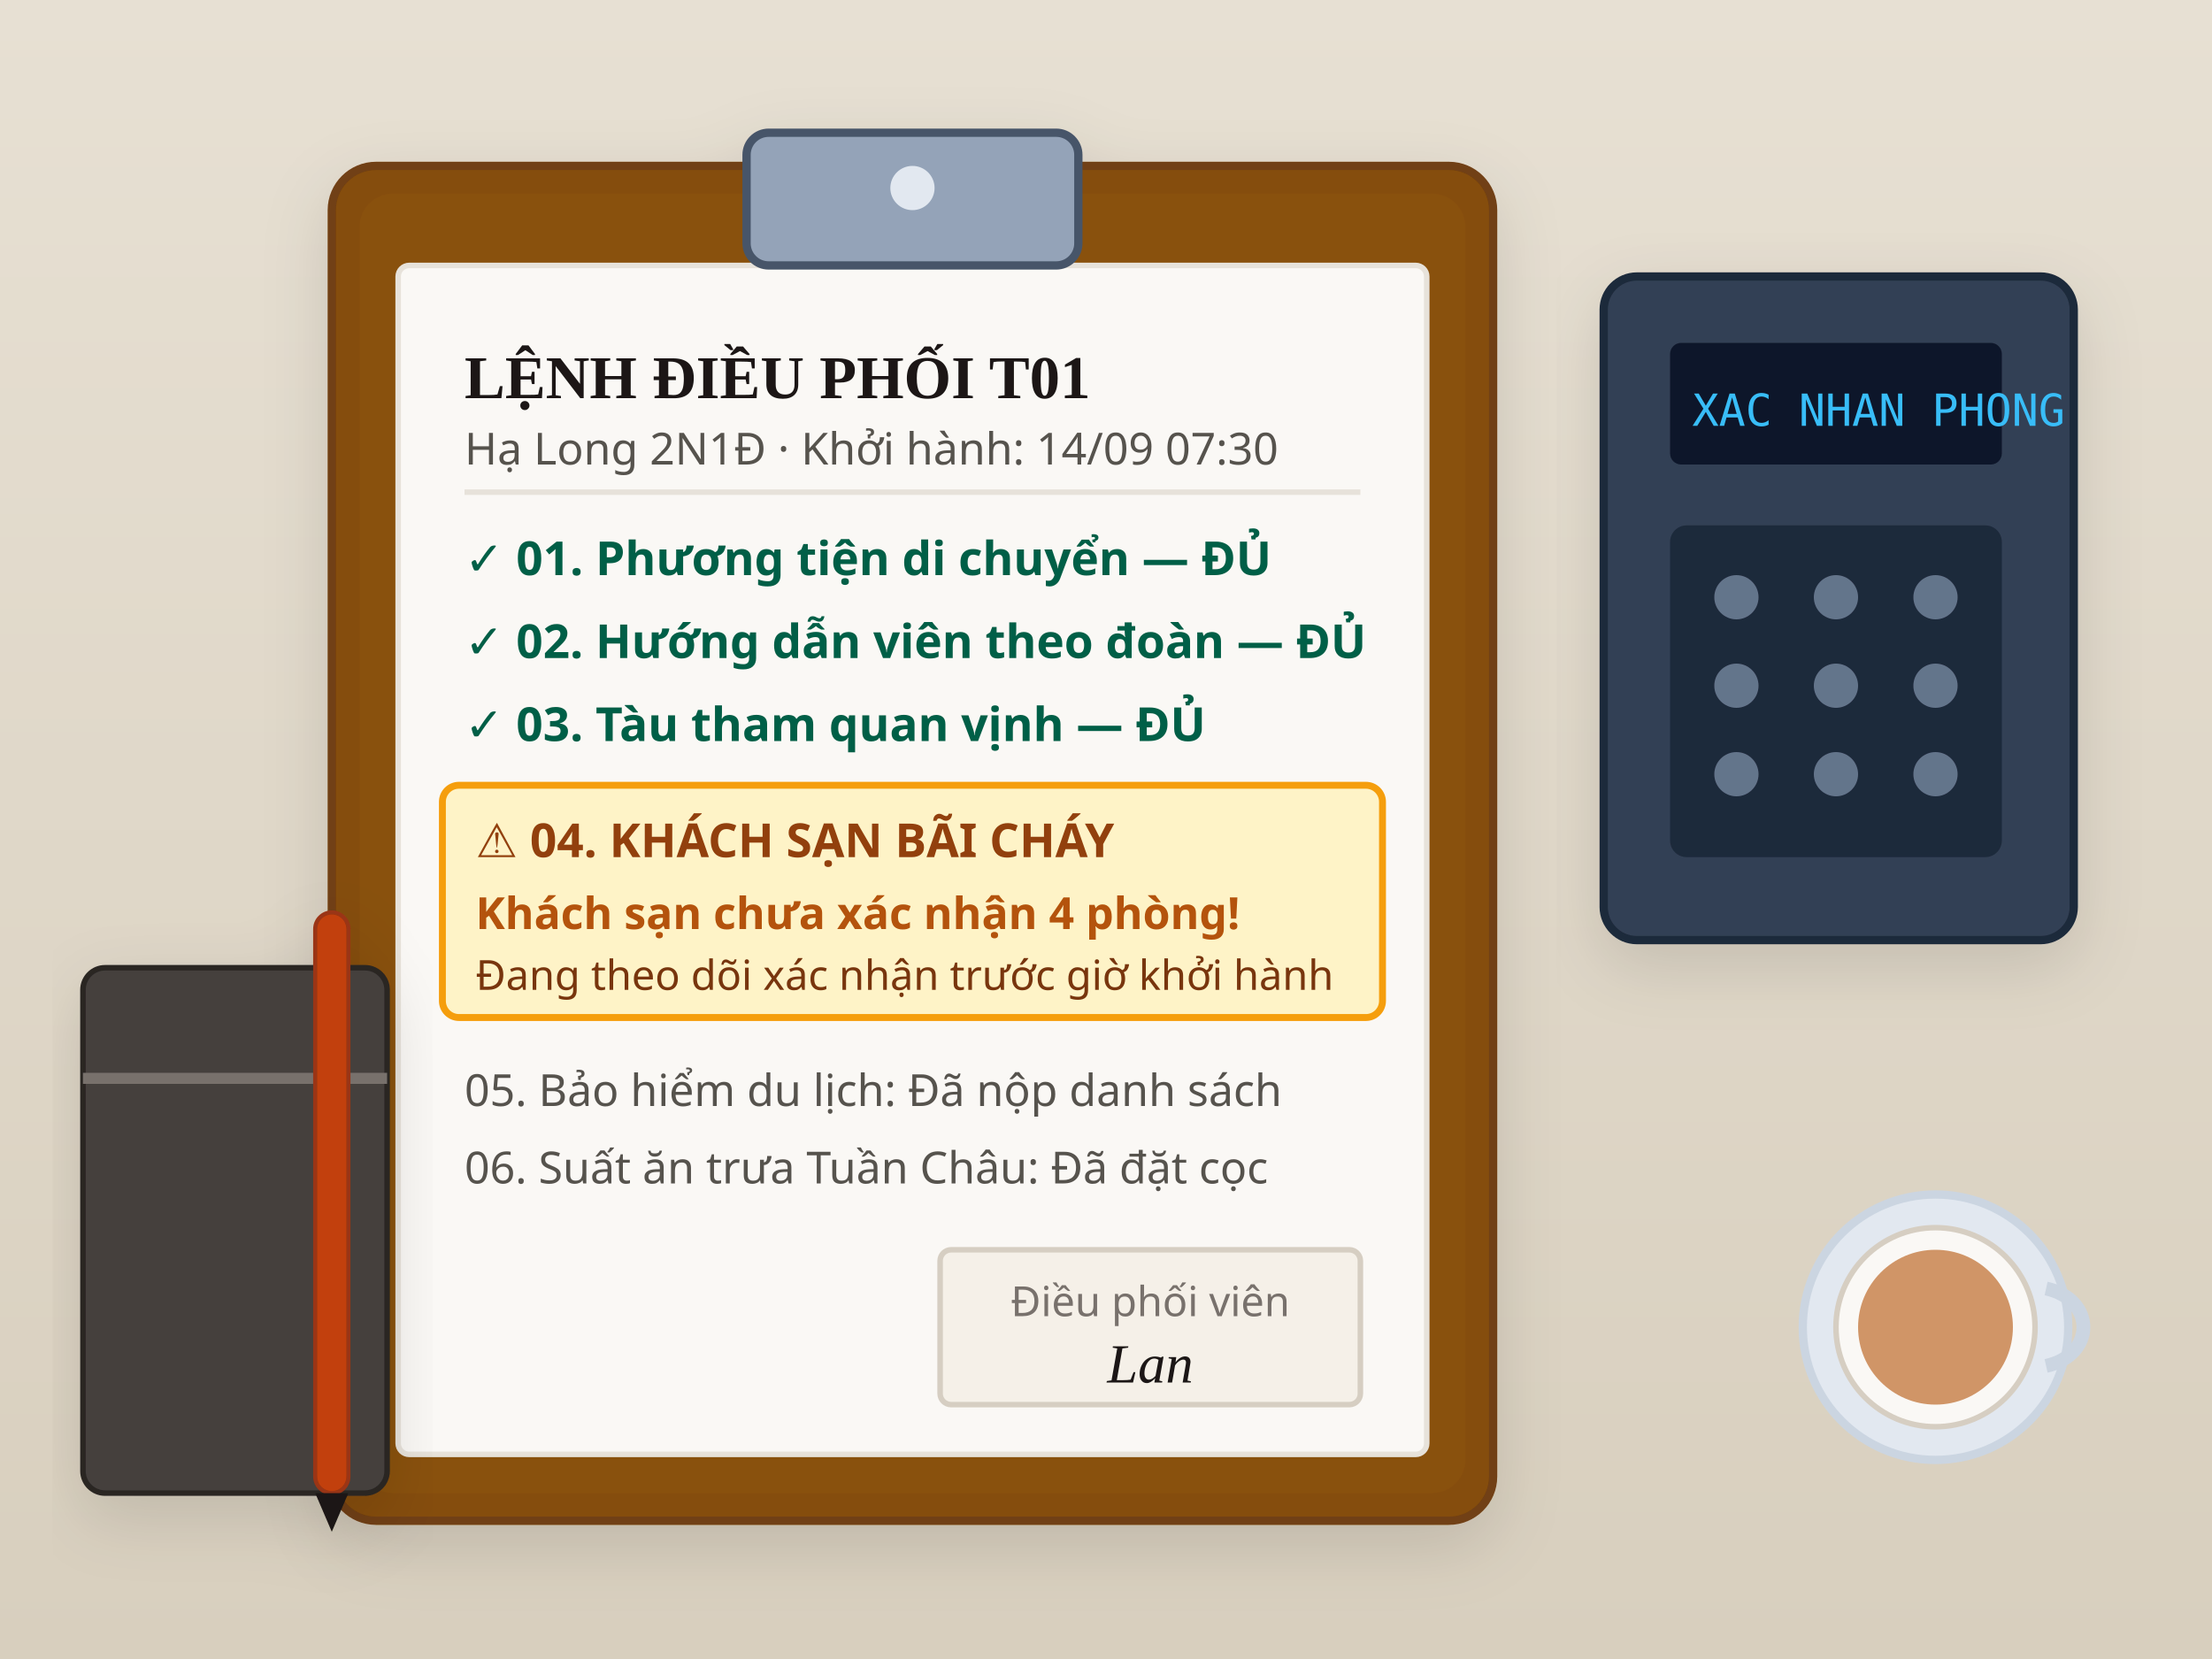
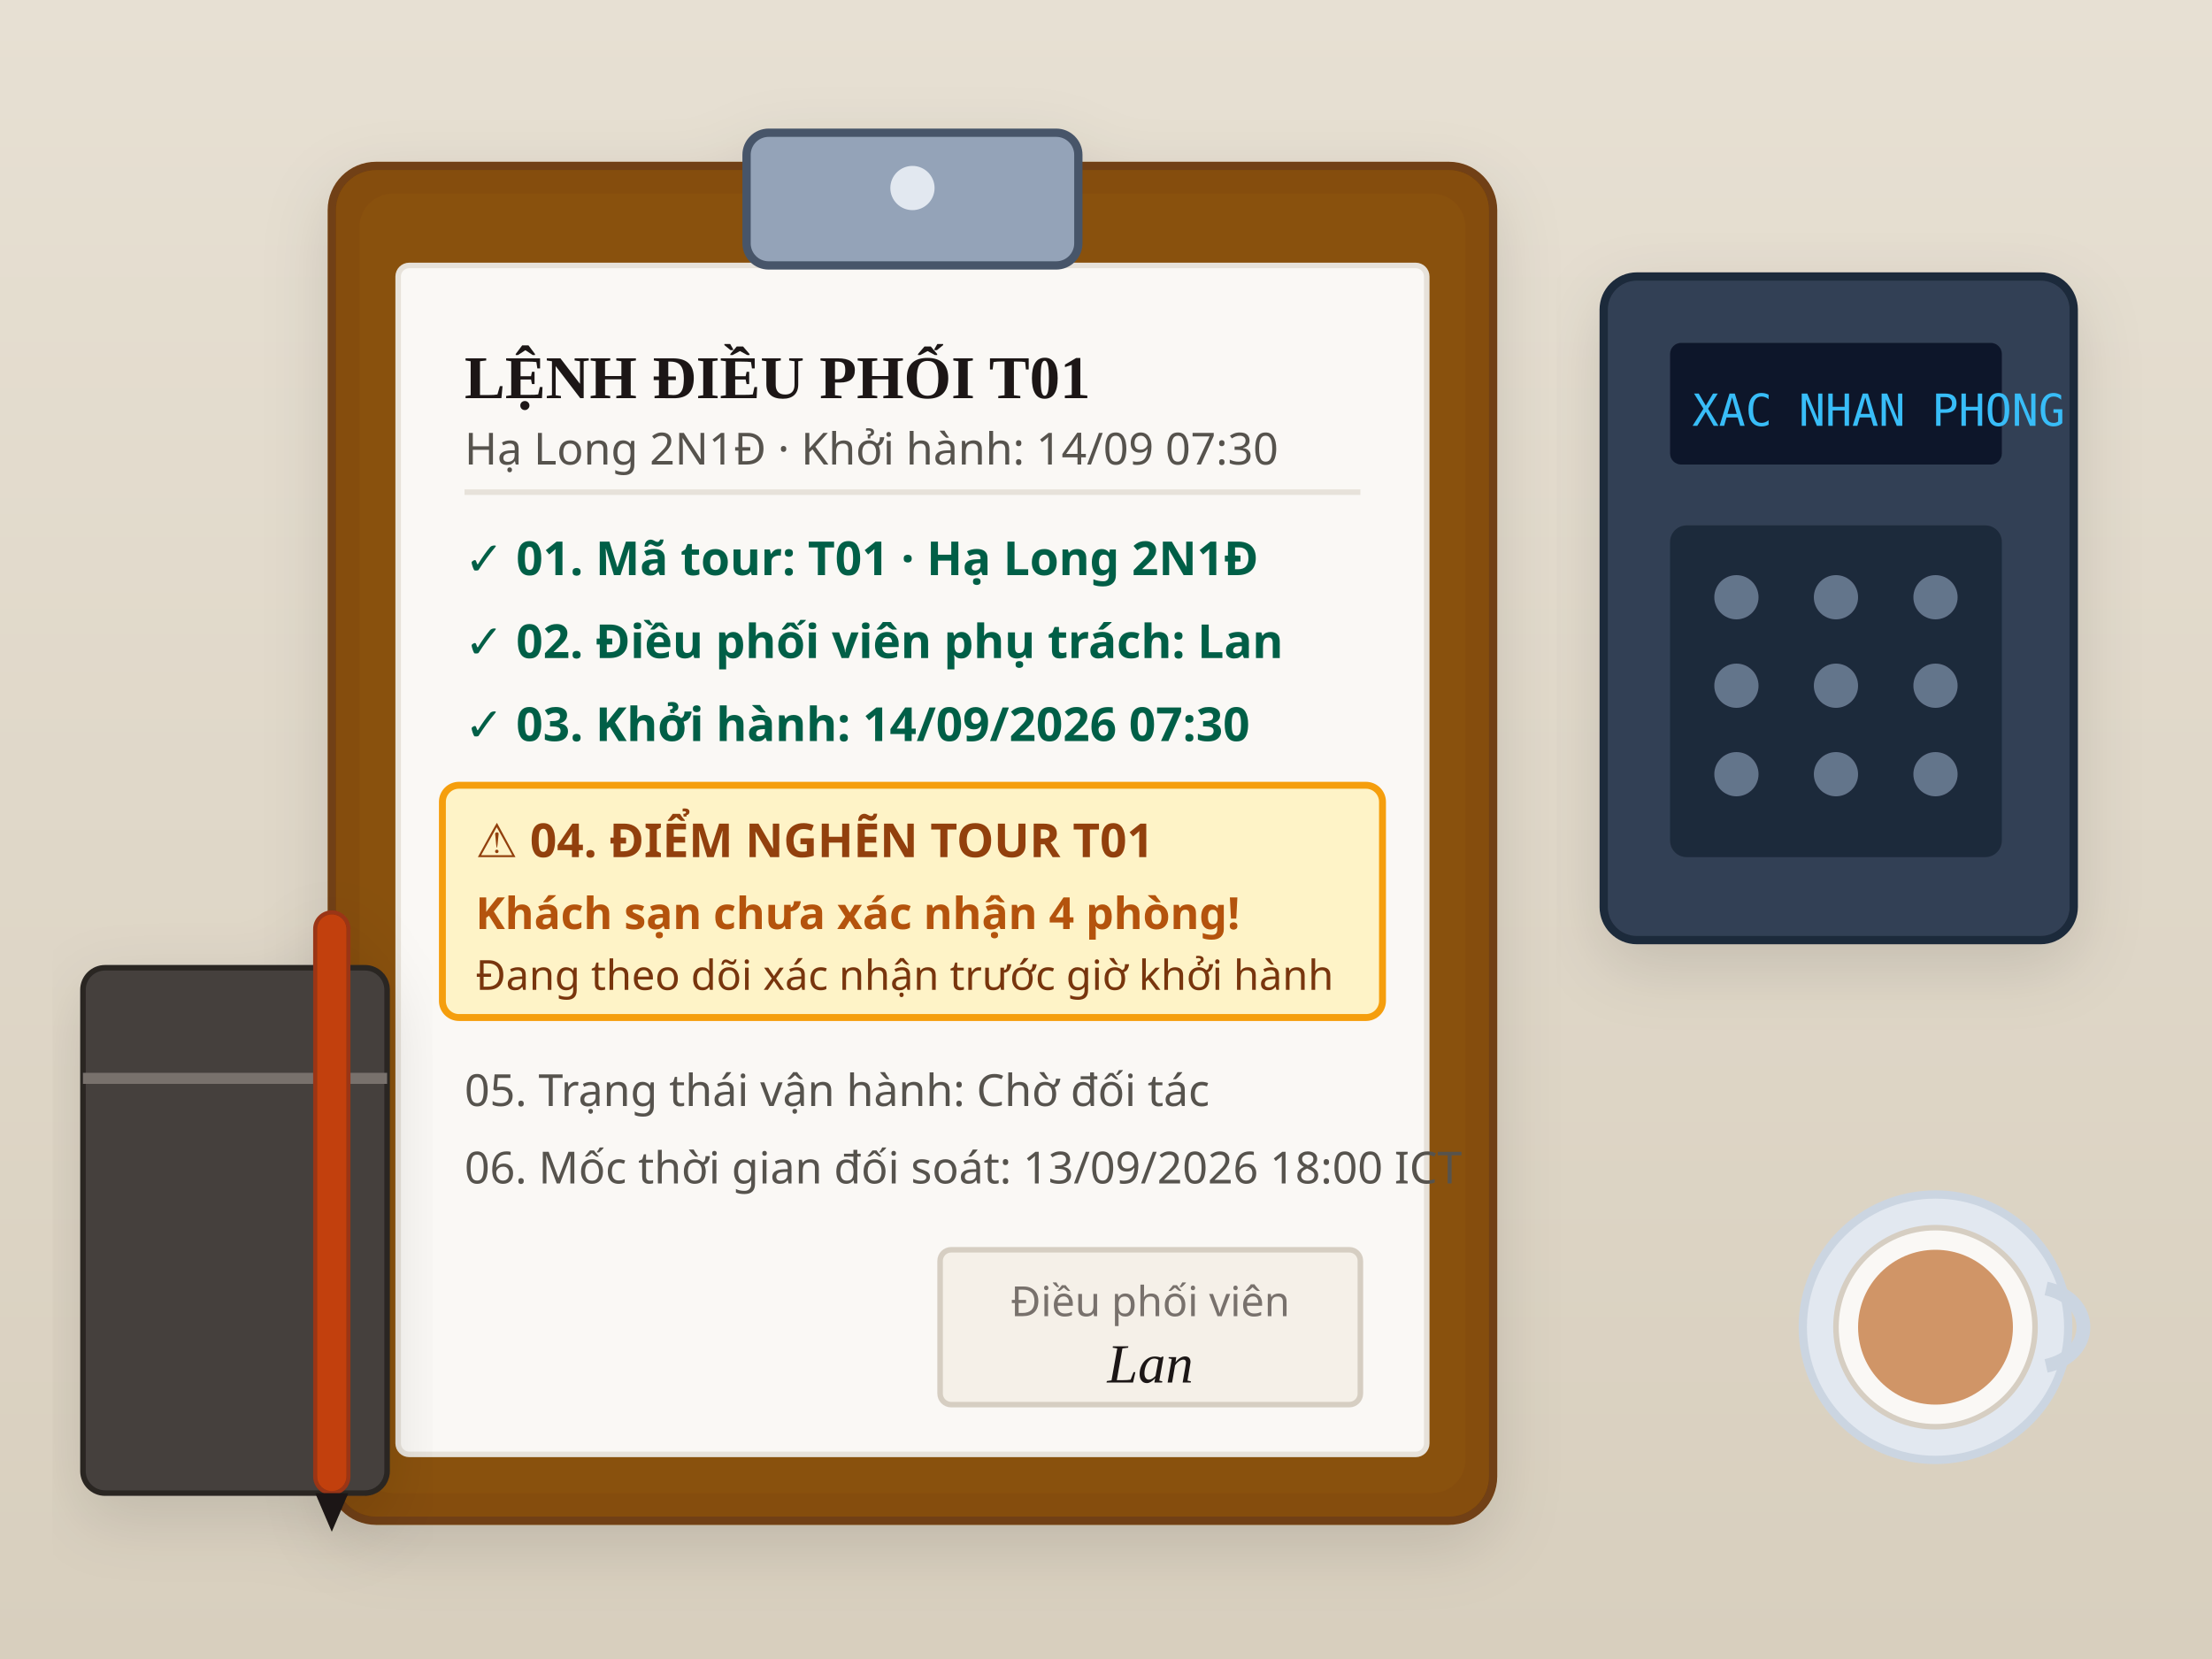
<svg xmlns="http://www.w3.org/2000/svg" viewBox="0 0 400 300" width="400" height="300" role="img" aria-labelledby="op-scene-title op-scene-desc">
  <defs>
    <linearGradient id="desk-wood" x1="0" y1="0" x2="0" y2="1">
      <stop offset="0%" stop-color="#E7E0D3" />
      <stop offset="100%" stop-color="#D8CFBE" />
    </linearGradient>
    <filter id="clipboard-shadow" x="-10%" y="-10%" width="125%" height="125%">
      <feDropShadow dx="0" dy="4" stdDeviation="6" flood-color="#1C1917" flood-opacity="0.12" />
    </filter>
  </defs>
  <rect x="0" y="0" width="400" height="300" fill="url(#desk-wood)" />
  <g transform="translate(60, 30)" filter="url(#clipboard-shadow)">
    <rect x="0" y="0" width="210" height="245" rx="8" fill="#854D0E" stroke="#713F12" stroke-width="1.5" />
    <rect x="5" y="5" width="200" height="235" rx="6" fill="#A16207" opacity="0.15" />
    <rect x="12" y="18" width="186" height="215" rx="2" fill="#FAF8F5" stroke="#E7E2DA" stroke-width="1" />
    <rect x="75" y="-6" width="60" height="24" rx="4" fill="#94A3B8" stroke="#475569" stroke-width="1.5" />
    <circle cx="105" cy="4" r="4" fill="#E2E8F0" />
    <text x="24" y="42" font-family="'Times New Roman', Georgia, serif" font-size="11" font-weight="bold" fill="#1C1917">LỆNH ĐIỀU PHỐI T01</text>
    <text x="24" y="54" font-family="system-ui, sans-serif" font-size="8" fill="#57534E">Hạ Long 2N1Đ · Khởi hành: 14/09 07:30</text>
    <line x1="24" y1="59" x2="186" y2="59" stroke="#E7E2DA" stroke-width="1" />
-     <text x="24" y="74" font-family="system-ui, sans-serif" font-size="8.5" fill="#065F46" font-weight="bold">✓ 01. Phương tiện di chuyển — ĐỦ</text>
-     <text x="24" y="89" font-family="system-ui, sans-serif" font-size="8.5" fill="#065F46" font-weight="bold">✓ 02. Hướng dẫn viên theo đoàn — ĐỦ</text>
-     <text x="24" y="104" font-family="system-ui, sans-serif" font-size="8.5" fill="#065F46" font-weight="bold">✓ 03. Tàu tham quan vịnh — ĐỦ</text>
+     <text x="24" y="74" font-family="system-ui, sans-serif" font-size="8.5" fill="#065F46" font-weight="bold">✓ 01. Mã tour: T01 · Hạ Long 2N1Đ</text>
+     <text x="24" y="89" font-family="system-ui, sans-serif" font-size="8.5" fill="#065F46" font-weight="bold">✓ 02. Điều phối viên phụ trách: Lan</text>
+     <text x="24" y="104" font-family="system-ui, sans-serif" font-size="8.5" fill="#065F46" font-weight="bold">✓ 03. Khởi hành: 14/09/2026 07:30</text>
    <rect x="20" y="112" width="170" height="42" rx="3" fill="#FEF3C7" stroke="#F59E0B" stroke-width="1.25" />
-     <text x="26" y="125" font-family="system-ui, sans-serif" font-size="8.5" font-weight="bold" fill="#92400E">⚠ 04. KHÁCH SẠN BÃI CHÁY</text>
+     <text x="26" y="125" font-family="system-ui, sans-serif" font-size="8.5" font-weight="bold" fill="#92400E">⚠ 04. ĐIỂM NGHẼN TOUR T01</text>
    <text x="26" y="138" font-family="system-ui, sans-serif" font-size="8" font-weight="bold" fill="#B45309">Khách sạn chưa xác nhận 4 phòng!</text>
    <text x="26" y="149" font-family="system-ui, sans-serif" font-size="7.5" fill="#78350F">Đang theo dõi xác nhận trước giờ khởi hành</text>
-     <text x="24" y="170" font-family="system-ui, sans-serif" font-size="8" fill="#57534E">05. Bảo hiểm du lịch: Đã nộp danh sách</text>
-     <text x="24" y="184" font-family="system-ui, sans-serif" font-size="8" fill="#57534E">06. Suất ăn trưa Tuần Châu: Đã đặt cọc</text>
+     <text x="24" y="170" font-family="system-ui, sans-serif" font-size="8" fill="#57534E">05. Trạng thái vận hành: Chờ đối tác</text>
+     <text x="24" y="184" font-family="system-ui, sans-serif" font-size="8" fill="#57534E">06. Mốc thời gian đối soát: 13/09/2026 18:00 ICT</text>
    <rect x="110" y="196" width="76" height="28" rx="2" fill="#F5F0E8" stroke="#D6CEC2" stroke-width="1" />
    <text x="148" y="208" font-family="system-ui, sans-serif" font-size="7.5" fill="#78716C" text-anchor="middle">Điều phối viên</text>
    <text x="148" y="220" font-family="'Times New Roman', Georgia, serif" font-size="10" font-style="italic" fill="#1C1917" text-anchor="middle">Lan</text>
  </g>
  <g transform="translate(290, 50)" filter="url(#clipboard-shadow)">
    <rect x="0" y="0" width="85" height="120" rx="6" fill="#334155" stroke="#1E293B" stroke-width="1.5" />
    <rect x="12" y="45" width="60" height="60" rx="3" fill="#1E293B" />
    <circle cx="24" cy="58" r="4" fill="#64748B" />
    <circle cx="42" cy="58" r="4" fill="#64748B" />
    <circle cx="60" cy="58" r="4" fill="#64748B" />
    <circle cx="24" cy="74" r="4" fill="#64748B" />
    <circle cx="42" cy="74" r="4" fill="#64748B" />
    <circle cx="60" cy="74" r="4" fill="#64748B" />
    <circle cx="24" cy="90" r="4" fill="#64748B" />
    <circle cx="42" cy="90" r="4" fill="#64748B" />
    <circle cx="60" cy="90" r="4" fill="#64748B" />
    <rect x="12" y="12" width="60" height="22" rx="2" fill="#0F172A" />
    <text x="16" y="27" font-family="'Consolas', monospace" font-size="8" fill="#38BDF8">XAC NHAN PHONG</text>
  </g>
  <g transform="translate(15, 175)" filter="url(#clipboard-shadow)">
    <rect x="0" y="0" width="55" height="95" rx="4" fill="#44403C" stroke="#292524" stroke-width="1" />
    <line x1="0" y1="20" x2="55" y2="20" stroke="#78716C" stroke-width="2" />
    <rect x="42" y="-10" width="6" height="105" rx="3" fill="#C2410C" stroke="#9A3412" stroke-width="0.75" />
    <polygon points="42,95 48,95 45,102" fill="#1C1917" />
  </g>
  <g transform="translate(325, 215)">
    <circle cx="25" cy="25" r="24" fill="#E2E8F0" stroke="#CBD5E1" stroke-width="1.5" />
    <circle cx="25" cy="25" r="18" fill="#FAF8F5" stroke="#D6CEC2" stroke-width="1" />
    <circle cx="25" cy="25" r="14" fill="#B45309" opacity="0.6" />
    <path d="M 45 18 C 54 20, 54 30, 45 32" fill="none" stroke="#CBD5E1" stroke-width="2.5" />
  </g>
</svg>
